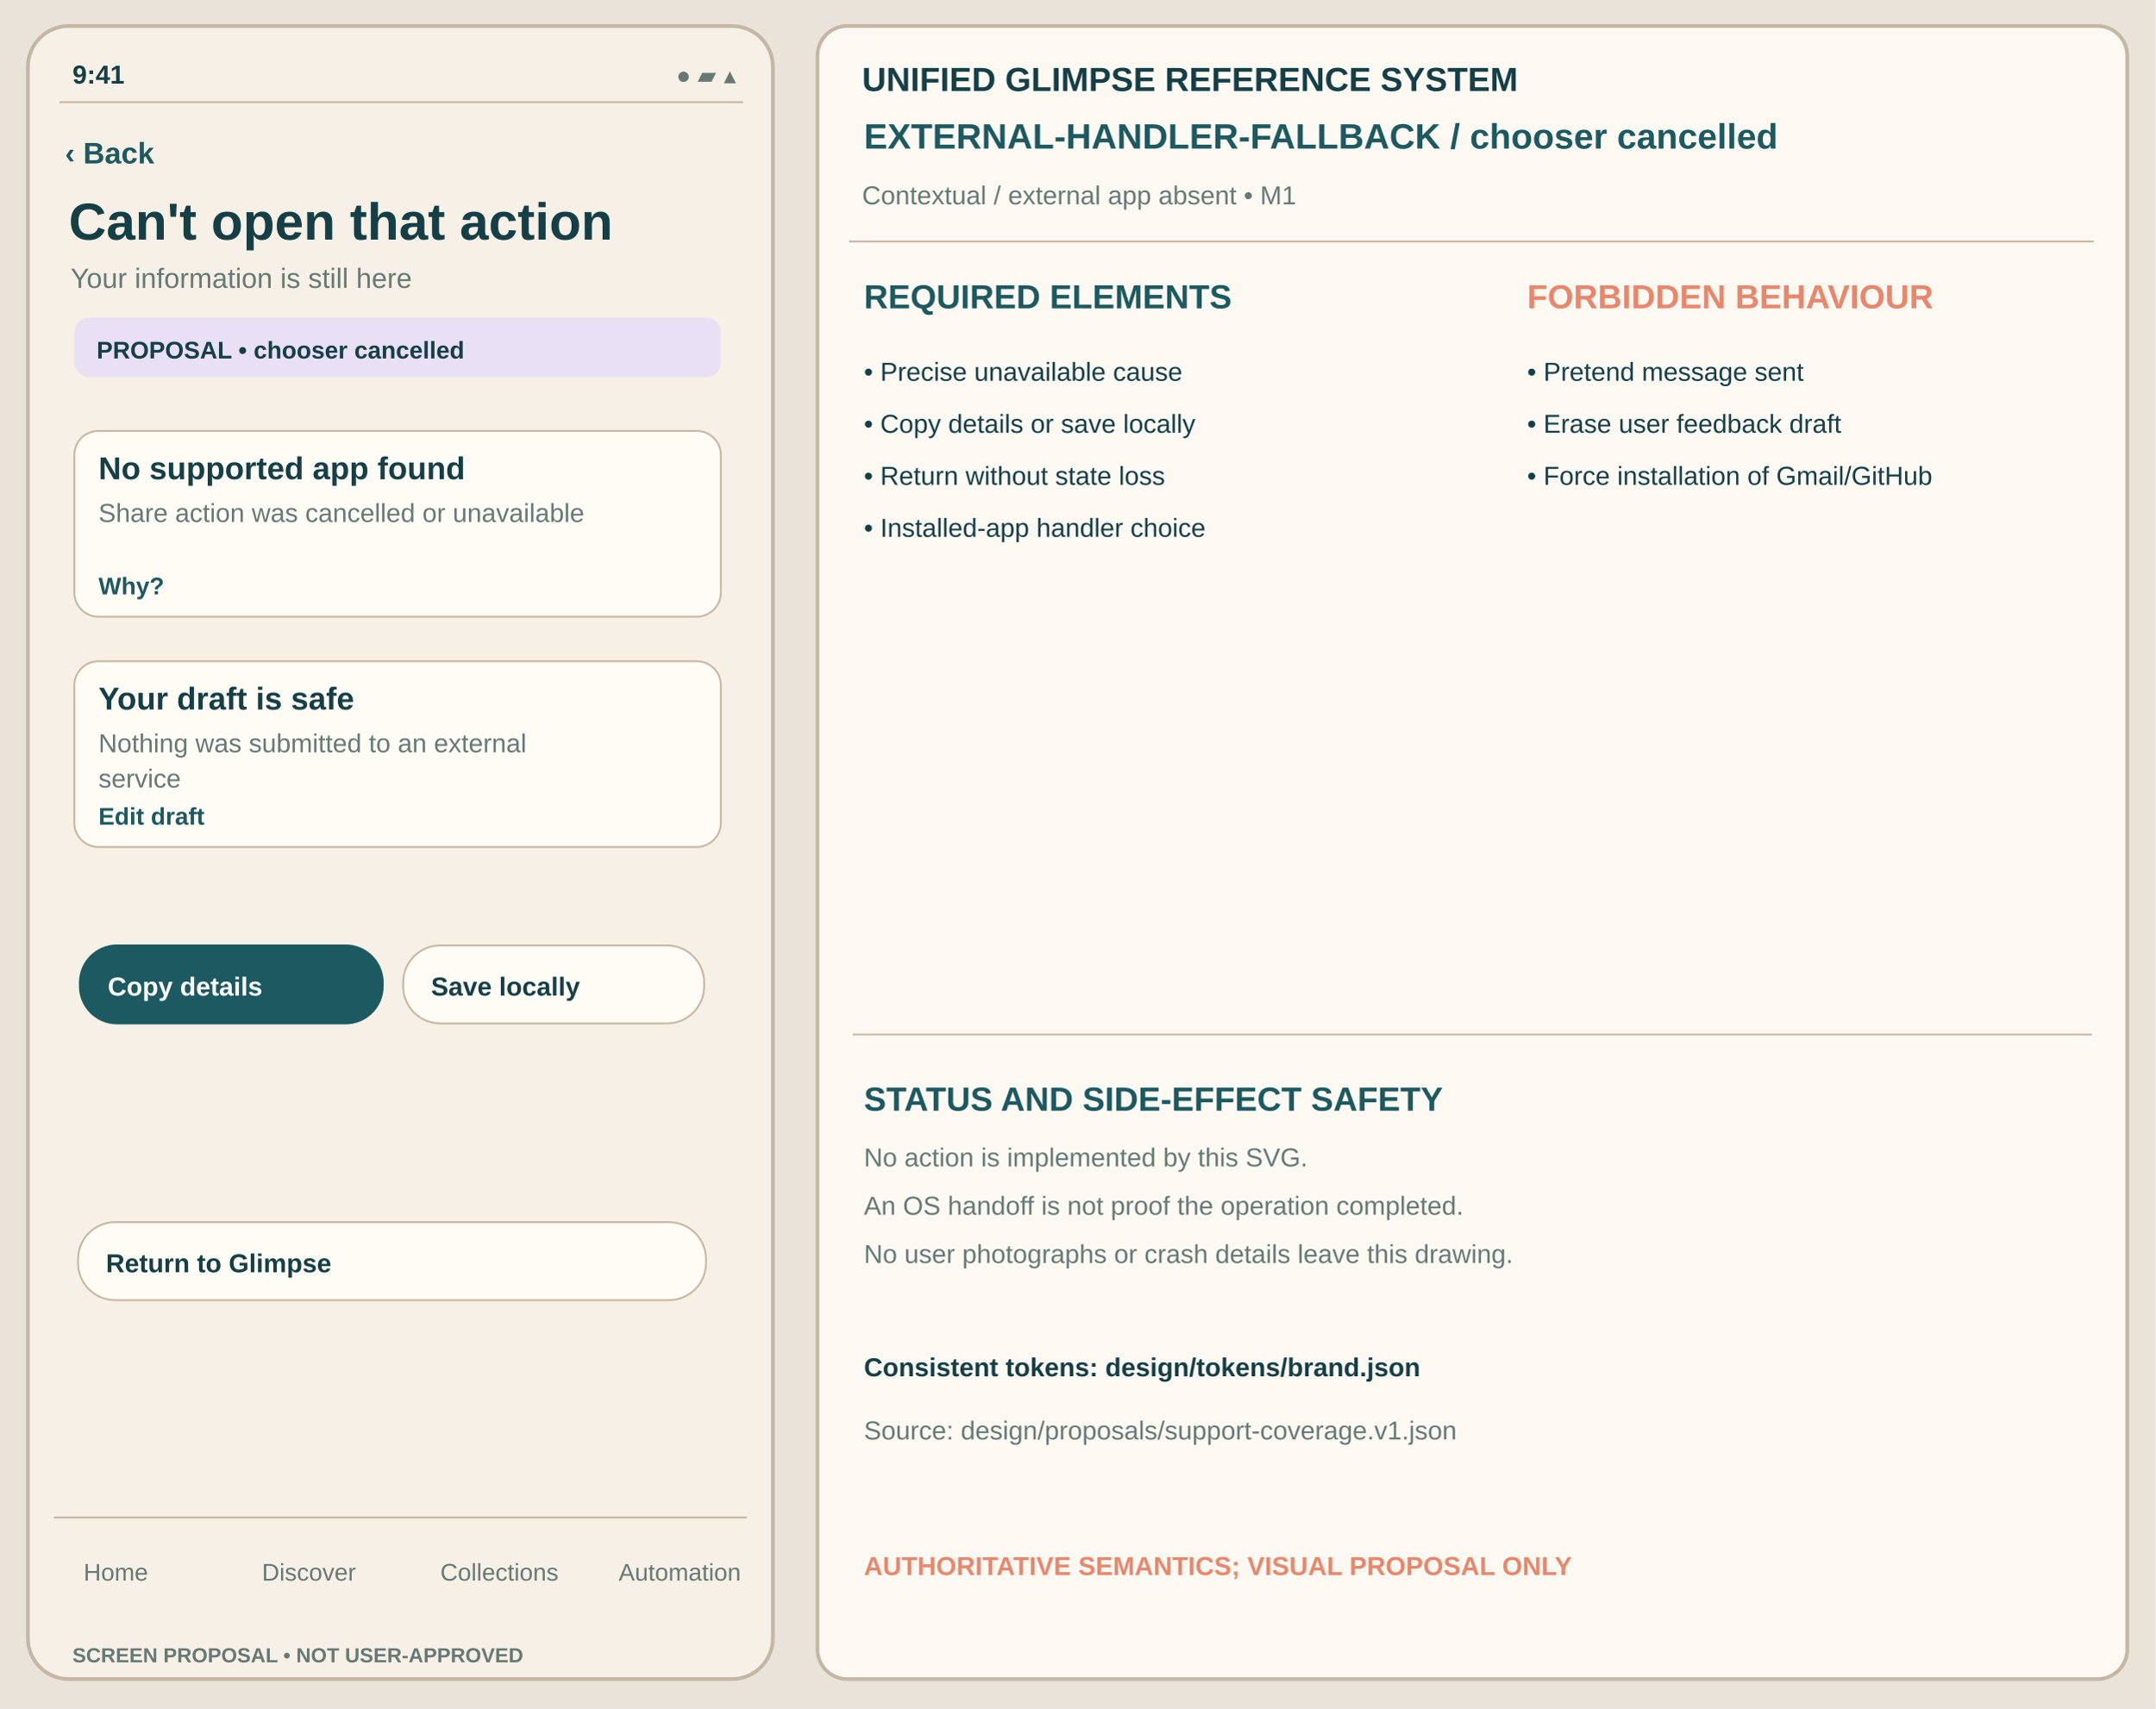
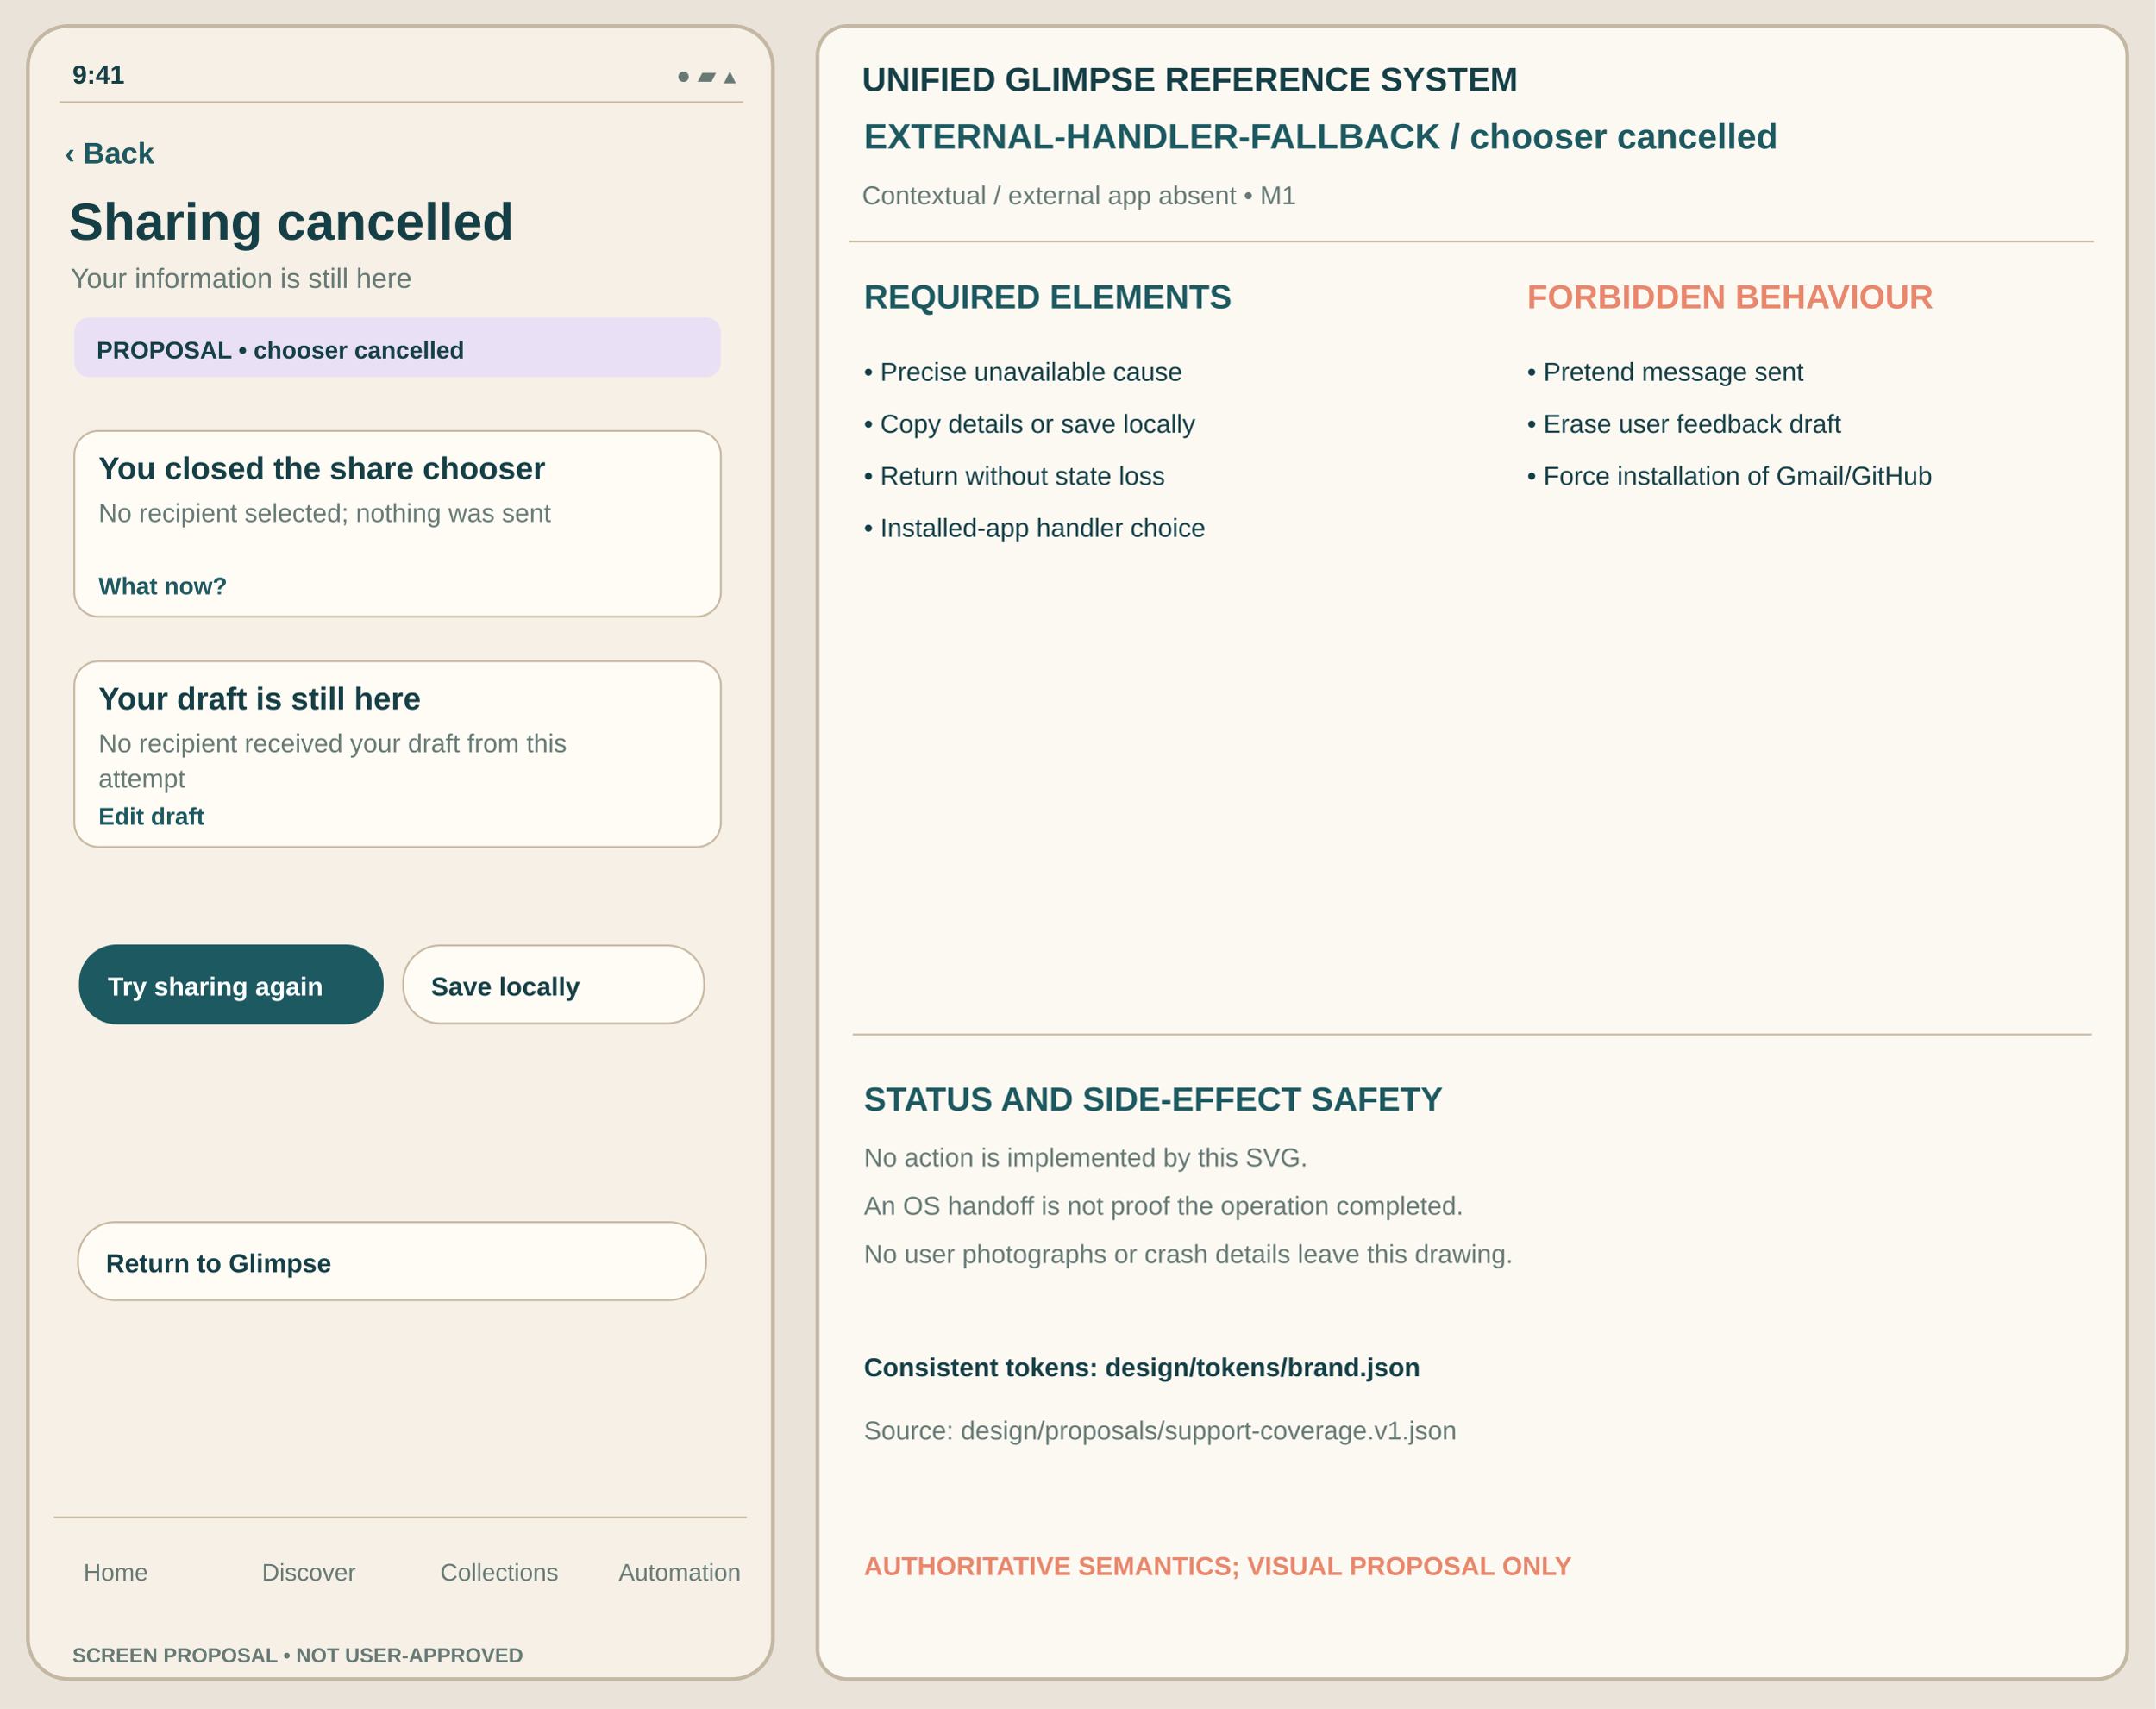
- <svg xmlns="http://www.w3.org/2000/svg" viewBox="0 0 1160 920" width="1160" height="920" role="img" aria-label="Can't open that action chooser-cancelled unapproved Glimpse visual reference">
+ <svg xmlns="http://www.w3.org/2000/svg" viewBox="0 0 1160 920" width="1160" height="920" role="img" aria-label="Sharing cancelled chooser-cancelled unapproved Glimpse visual reference">
  <rect width="1160" height="920" fill="#E9E3D9" />
  <rect x="15" y="14" width="401" height="890" rx="22" fill="#F6F0E6" stroke="#C4B7A4" stroke-width="2" />
  <text x="39" y="45" font-family="Arial,Helvetica,sans-serif" fill="#153F46" font-size="14" font-weight="600">9:41</text>
  <text x="364" y="45" font-family="Arial,Helvetica,sans-serif" fill="#667975" font-size="13" font-weight="400">●  ▰  ▴</text>
  <path d="M32 55h368" stroke="#C8B7A1" />
  <text x="35" y="88" font-family="Arial,Helvetica,sans-serif" fill="#1D5960" font-size="16" font-weight="650">‹ Back</text>
-   <text x="37" y="129" font-family="Arial,Helvetica,sans-serif" fill="#153F46" font-size="28" font-weight="700">Can't open that action</text>
+   <text x="37" y="129" font-family="Arial,Helvetica,sans-serif" fill="#153F46" font-size="28" font-weight="700">Sharing cancelled</text>
  <text x="38" y="155" font-family="Arial,Helvetica,sans-serif" fill="#667975" font-size="15" font-weight="400">Your information is still here</text>
  <rect x="40" y="171" width="348" height="32" rx="8" fill="#E9E0F5" stroke="none" stroke-width="1" />
  <text x="52" y="193" font-family="Arial,Helvetica,sans-serif" fill="#153F46" font-size="13" font-weight="650">PROPOSAL • chooser cancelled</text>
  <rect x="40" y="232" width="348" height="100" rx="13" fill="#FFFCF6" stroke="#C8B7A1" stroke-width="1" />
-   <text x="53" y="258" font-family="Arial,Helvetica,sans-serif" fill="#153F46" font-size="17" font-weight="650">No supported app found</text>
-   <text x="53" y="281" font-family="Arial,Helvetica,sans-serif" fill="#667975" font-size="14" font-weight="400">Share action was cancelled or unavailable</text>
-   <text x="53" y="320" font-family="Arial,Helvetica,sans-serif" fill="#1D5960" font-size="13" font-weight="650">Why?</text>
+   <text x="53" y="258" font-family="Arial,Helvetica,sans-serif" fill="#153F46" font-size="17" font-weight="650">You closed the share chooser</text>
+   <text x="53" y="281" font-family="Arial,Helvetica,sans-serif" fill="#667975" font-size="14" font-weight="400">No recipient selected; nothing was sent</text>
+   <text x="53" y="320" font-family="Arial,Helvetica,sans-serif" fill="#1D5960" font-size="13" font-weight="650">What now?</text>
  <rect x="40" y="356" width="348" height="100" rx="13" fill="#FFFCF6" stroke="#C8B7A1" stroke-width="1" />
-   <text x="53" y="382" font-family="Arial,Helvetica,sans-serif" fill="#153F46" font-size="17" font-weight="650">Your draft is safe</text>
-   <text x="53" y="405" font-family="Arial,Helvetica,sans-serif" fill="#667975" font-size="14" font-weight="400">Nothing was submitted to an external</text>
-   <text x="53" y="424" font-family="Arial,Helvetica,sans-serif" fill="#667975" font-size="14" font-weight="400">service</text>
+   <text x="53" y="382" font-family="Arial,Helvetica,sans-serif" fill="#153F46" font-size="17" font-weight="650">Your draft is still here</text>
+   <text x="53" y="405" font-family="Arial,Helvetica,sans-serif" fill="#667975" font-size="14" font-weight="400">No recipient received your draft from this</text>
+   <text x="53" y="424" font-family="Arial,Helvetica,sans-serif" fill="#667975" font-size="14" font-weight="400">attempt</text>
  <text x="53" y="444" font-family="Arial,Helvetica,sans-serif" fill="#1D5960" font-size="13" font-weight="650">Edit draft</text>
  <rect x="43" y="509" width="163" height="42" rx="20" fill="#1D5960" stroke="#1D5960" stroke-width="1" />
-   <text x="58" y="536" font-family="Arial,Helvetica,sans-serif" fill="#FFFFFF" font-size="14" font-weight="650">Copy details</text>
+   <text x="58" y="536" font-family="Arial,Helvetica,sans-serif" fill="#FFFFFF" font-size="14" font-weight="650">Try sharing again</text>
  <rect x="217" y="509" width="162" height="42" rx="20" fill="#FFFCF6" stroke="#C8B7A1" stroke-width="1" />
  <text x="232" y="536" font-family="Arial,Helvetica,sans-serif" fill="#153F46" font-size="14" font-weight="650">Save locally</text>
  <rect x="42" y="658" width="338" height="42" rx="20" fill="#FFFCF6" stroke="#C8B7A1" stroke-width="1" />
  <text x="57" y="685" font-family="Arial,Helvetica,sans-serif" fill="#153F46" font-size="14" font-weight="650">Return to Glimpse</text>
  <path d="M29 817h373" stroke="#C8B7A1" />
  <text x="45" y="851" font-family="Arial,Helvetica,sans-serif" fill="#667975" font-size="13" font-weight="500">Home</text>
  <text x="141" y="851" font-family="Arial,Helvetica,sans-serif" fill="#667975" font-size="13" font-weight="500">Discover</text>
  <text x="237" y="851" font-family="Arial,Helvetica,sans-serif" fill="#667975" font-size="13" font-weight="500">Collections</text>
  <text x="333" y="851" font-family="Arial,Helvetica,sans-serif" fill="#667975" font-size="13" font-weight="500">Automation</text>
  <text x="39" y="895" font-family="Arial,Helvetica,sans-serif" fill="#667975" font-size="11" font-weight="650">SCREEN PROPOSAL • NOT USER-APPROVED</text>
  <rect x="440" y="14" width="705" height="890" rx="16" fill="#FCF9F3" stroke="#C4B7A4" stroke-width="2" />
  <text x="464" y="49" font-family="Arial,Helvetica,sans-serif" fill="#153F46" font-size="18" font-weight="700">UNIFIED GLIMPSE REFERENCE SYSTEM</text>
  <text x="465" y="80" font-family="Arial,Helvetica,sans-serif" fill="#1D5960" font-size="19" font-weight="650">EXTERNAL-HANDLER-FALLBACK  /  chooser cancelled</text>
  <text x="464" y="110" font-family="Arial,Helvetica,sans-serif" fill="#667975" font-size="14" font-weight="400">Contextual / external app absent  •  M1</text>
  <path d="M457 130h670" stroke="#C8B7A1" />
  <text x="465" y="166" font-family="Arial,Helvetica,sans-serif" fill="#1D5960" font-size="18" font-weight="700">REQUIRED ELEMENTS</text>
  <text x="822" y="166" font-family="Arial,Helvetica,sans-serif" fill="#E8876C" font-size="18" font-weight="700">FORBIDDEN BEHAVIOUR</text>
  <text x="465" y="205" font-family="Arial,Helvetica,sans-serif" fill="#153F46" font-size="14" font-weight="400">• Precise unavailable cause</text>
  <text x="465" y="233" font-family="Arial,Helvetica,sans-serif" fill="#153F46" font-size="14" font-weight="400">• Copy details or save locally</text>
  <text x="465" y="261" font-family="Arial,Helvetica,sans-serif" fill="#153F46" font-size="14" font-weight="400">• Return without state loss</text>
  <text x="465" y="289" font-family="Arial,Helvetica,sans-serif" fill="#153F46" font-size="14" font-weight="400">• Installed-app handler choice</text>
  <text x="822" y="205" font-family="Arial,Helvetica,sans-serif" fill="#153F46" font-size="14" font-weight="400">• Pretend message sent</text>
  <text x="822" y="233" font-family="Arial,Helvetica,sans-serif" fill="#153F46" font-size="14" font-weight="400">• Erase user feedback draft</text>
  <text x="822" y="261" font-family="Arial,Helvetica,sans-serif" fill="#153F46" font-size="14" font-weight="400">• Force installation of Gmail/GitHub</text>
  <path d="M459 557h667" stroke="#C8B7A1" />
  <text x="465" y="598" font-family="Arial,Helvetica,sans-serif" fill="#1D5960" font-size="18" font-weight="700">STATUS AND SIDE-EFFECT SAFETY</text>
  <text x="465" y="628" font-family="Arial,Helvetica,sans-serif" fill="#667975" font-size="14" font-weight="400">No action is implemented by this SVG.</text>
  <text x="465" y="654" font-family="Arial,Helvetica,sans-serif" fill="#667975" font-size="14" font-weight="400">An OS handoff is not proof the operation completed.</text>
  <text x="465" y="680" font-family="Arial,Helvetica,sans-serif" fill="#667975" font-size="14" font-weight="400">No user photographs or crash details leave this drawing.</text>
  <text x="465" y="741" font-family="Arial,Helvetica,sans-serif" fill="#153F46" font-size="14" font-weight="650">Consistent tokens: design/tokens/brand.json</text>
  <text x="465" y="775" font-family="Arial,Helvetica,sans-serif" fill="#667975" font-size="14" font-weight="400">Source: design/proposals/support-coverage.v1.json</text>
  <text x="465" y="848" font-family="Arial,Helvetica,sans-serif" fill="#E8876C" font-size="14" font-weight="700">AUTHORITATIVE SEMANTICS; VISUAL PROPOSAL ONLY</text>
</svg>
